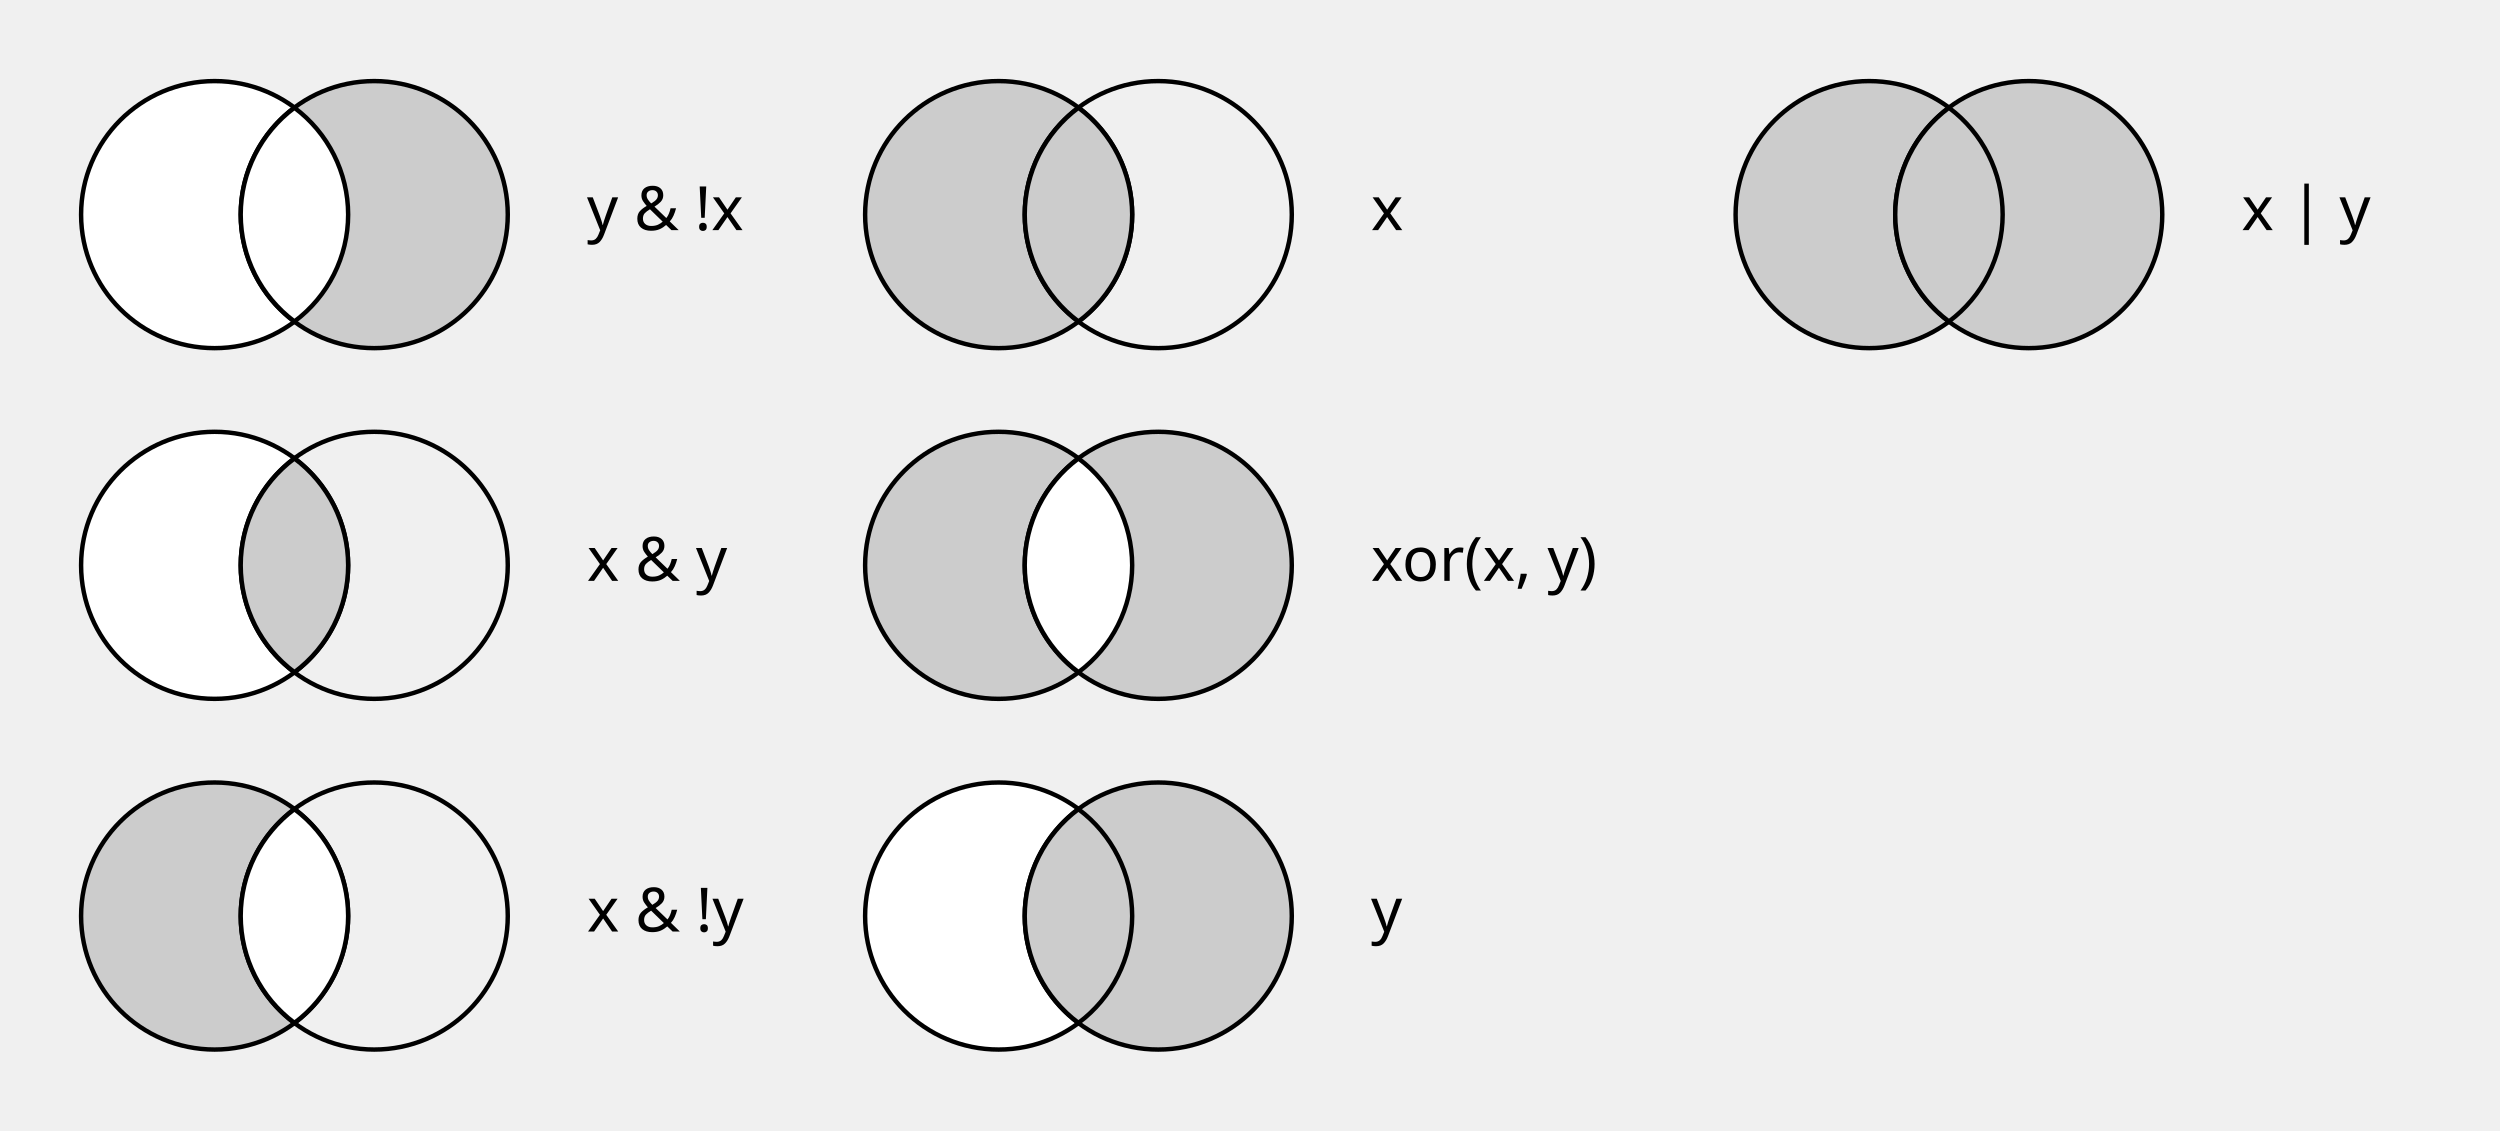
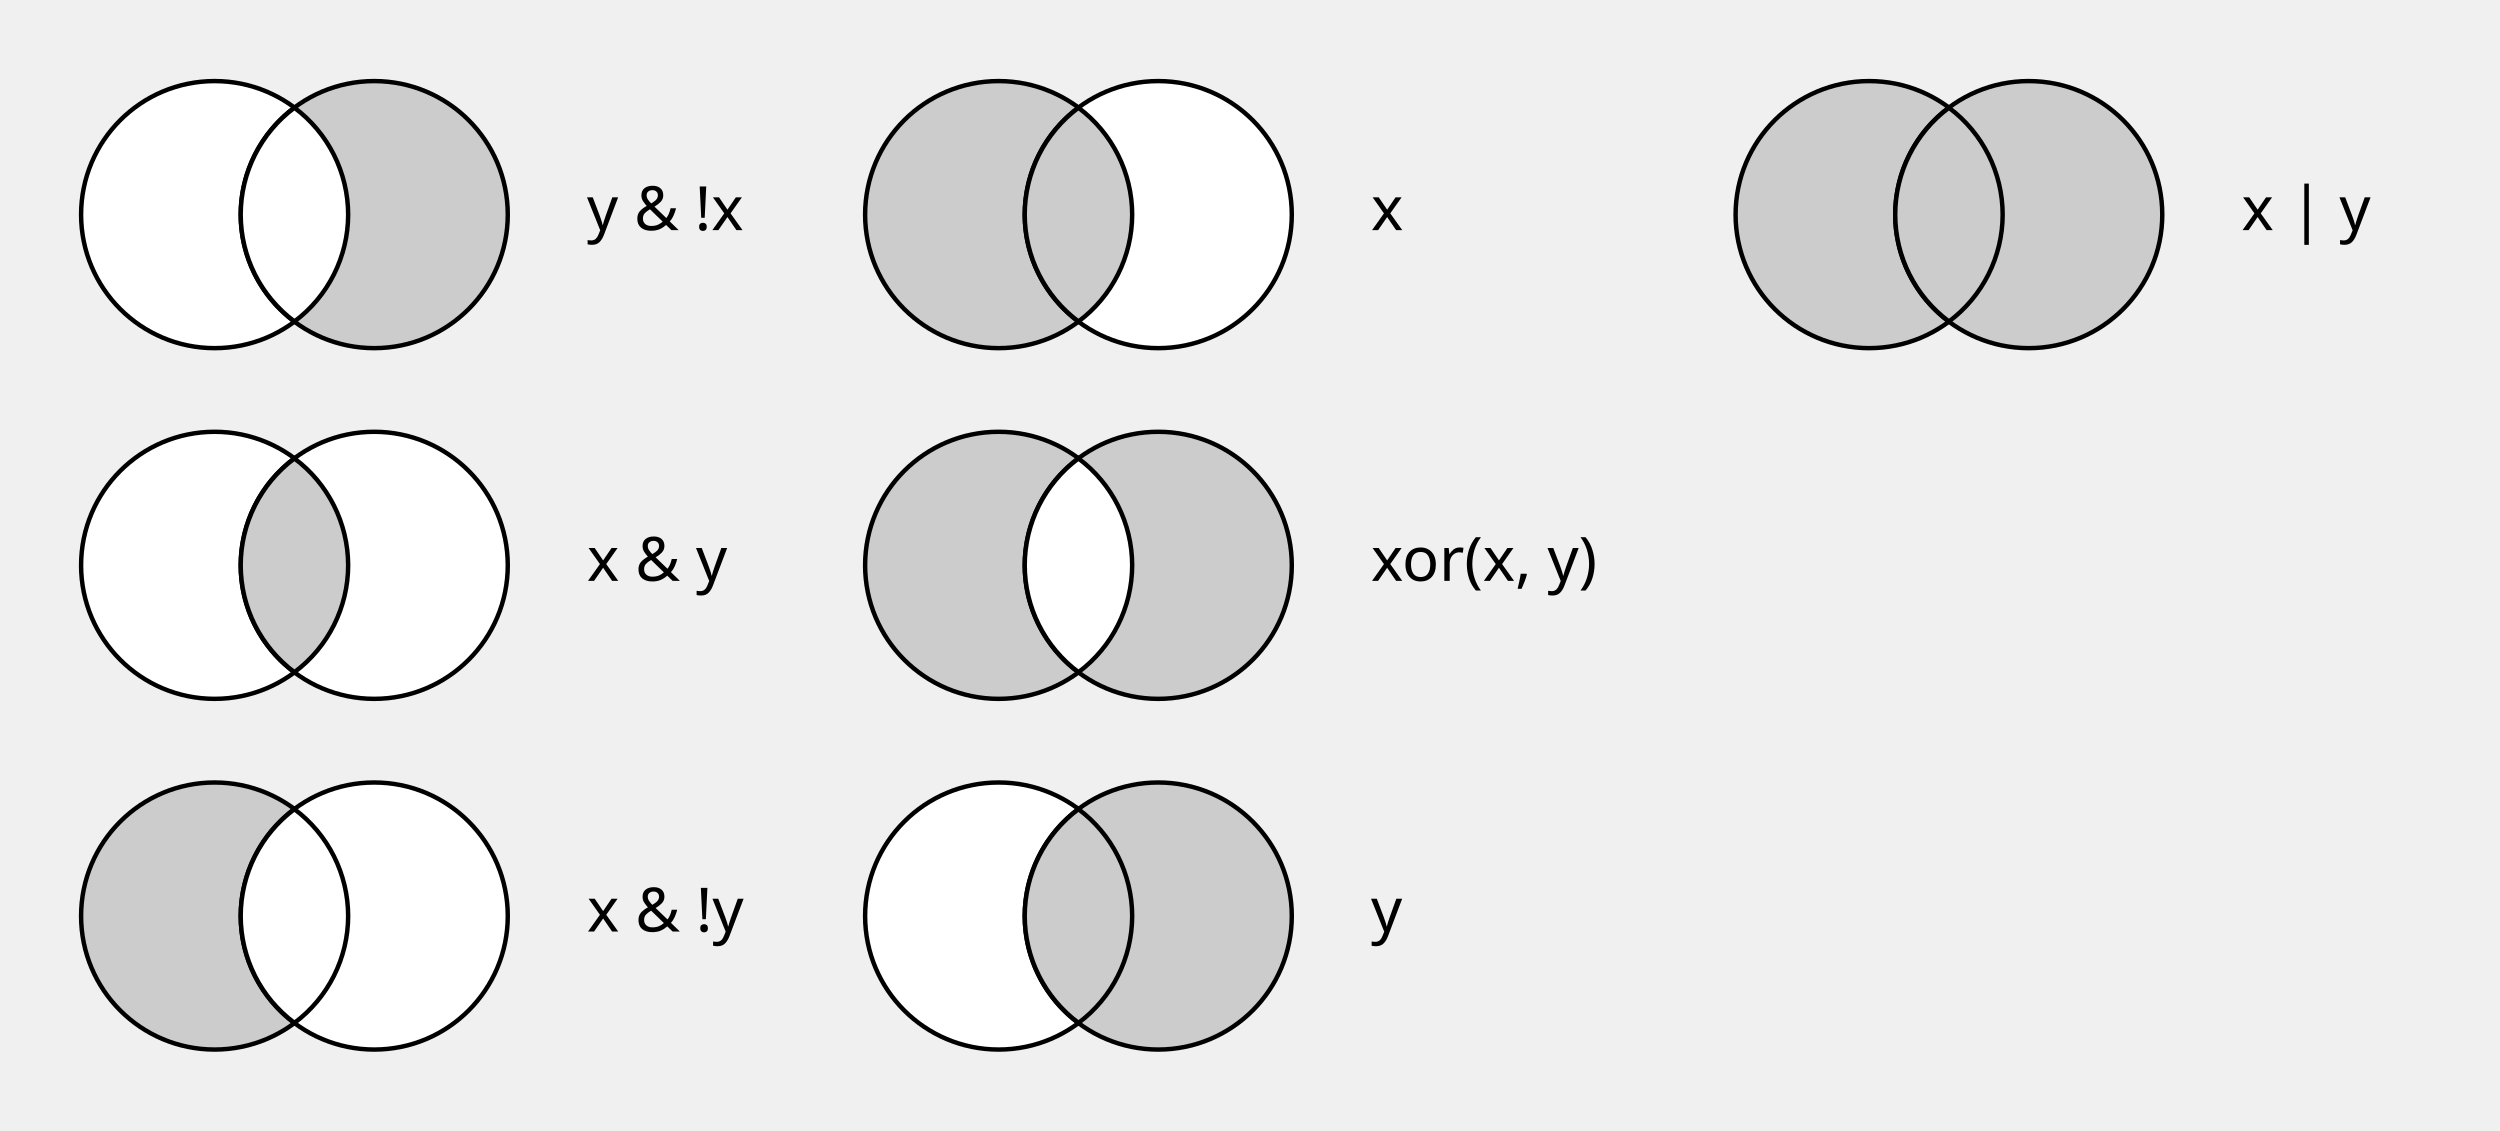
<svg xmlns="http://www.w3.org/2000/svg" width="158.514mm" height="71.689mm" viewBox="0 0 561.662 254.017" id="svg2" version="1.1">
  <defs id="defs4" />
  <g id="layer1" transform="translate(-19.66418,-109.9602)">
    <g id="g4413">
      <g id="g4242">
        <g id="g4310">
          <circle r="30" cy="158.177" cx="67.881" id="path3401" style="fill:#ffffff;fill-opacity:1;stroke:#000000;stroke-width:1;stroke-miterlimit:4;stroke-dasharray:none" />
          <circle style="fill:#cccccc;fill-opacity:1;stroke:#000000;stroke-width:1;stroke-miterlimit:4;stroke-dasharray:none" id="circle4203" cx="103.741" cy="158.177" r="30" />
          <text id="text4228" y="161.665" x="151.523" style="font-style:normal;font-weight:normal;line-height:0%;font-family:sans-serif;letter-spacing:0px;word-spacing:0px;fill:#000000;fill-opacity:1;stroke:none;stroke-width:1px;stroke-linecap:butt;stroke-linejoin:miter;stroke-opacity:1" xml:space="preserve">
            <tspan style="font-style:normal;font-variant:normal;font-weight:normal;font-stretch:normal;font-size:13.75px;line-height:1.25;font-family:'Fira Mono';-inkscape-font-specification:'Fira Mono'" y="161.665" x="151.523" id="tspan4230">y &amp; !x</tspan>
          </text>
          <path style="fill:#ffffff;fill-opacity:1;stroke:#000000;stroke-width:1;stroke-miterlimit:4;stroke-dasharray:none" d="M 85.807,134.166 A 30,30 0 0 0 73.74,158.176 30,30 0 0 0 85.814,182.186 30,30 0 0 0 97.881,158.176 30,30 0 0 0 85.807,134.166 Z" id="circle4531" />
        </g>
      </g>
      <g id="g4318">
        <path style="fill:#e6e6e6;fill-opacity:1;stroke:none;stroke-width:1;stroke-miterlimit:4;stroke-dasharray:none" d="M 82.785,257.236 C 71.987,245.888 71.843,228.407 82.457,217.221 l 3.178,-3.349 1.433,1.046 c 0.788,0.575 2.57,2.547 3.961,4.381 8.927,11.777 7.81,28.053 -2.634,38.367 l -2.681,2.648 z" id="path4278" />
        <circle r="30" cy="236.969" cx="67.881" id="circle4211" style="fill:#ffffff;fill-opacity:1;stroke:#000000;stroke-width:1;stroke-miterlimit:4;stroke-dasharray:none" />
-         <circle style="fill:none;fill-opacity:1;stroke:#000000;stroke-width:1;stroke-miterlimit:4;stroke-dasharray:none" id="circle4213" cx="103.741" cy="236.969" r="30" />
+         <circle style="fill:#ffffff;fill-opacity:1;stroke:#000000;stroke-width:1;stroke-miterlimit:4;stroke-dasharray:none" id="circle4213" cx="103.741" cy="236.969" r="30" />
        <text id="text4232" y="240.456" x="151.523" style="font-style:normal;font-weight:normal;line-height:0%;font-family:sans-serif;letter-spacing:0px;word-spacing:0px;fill:#000000;fill-opacity:1;stroke:none;stroke-width:1px;stroke-linecap:butt;stroke-linejoin:miter;stroke-opacity:1" xml:space="preserve">
          <tspan style="font-style:normal;font-variant:normal;font-weight:normal;font-stretch:normal;font-size:13.75px;line-height:1.25;font-family:'Fira Mono';-inkscape-font-specification:'Fira Mono'" y="240.456" x="151.523" id="tspan4234">x &amp; y</tspan>
        </text>
        <path style="fill:#cccccc;fill-opacity:1;stroke:#000000;stroke-width:1;stroke-miterlimit:4;stroke-dasharray:none" d="M 85.807,212.959 A 30,30 0 0 0 73.74,236.969 30,30 0 0 0 85.816,260.979 30,30 0 0 0 97.881,236.969 30,30 0 0 0 85.807,212.959 Z" id="circle4521" />
      </g>
      <g id="g4326">
        <circle style="fill:#cccccc;fill-opacity:1;stroke:#000000;stroke-width:1;stroke-miterlimit:4;stroke-dasharray:none" id="circle4224" cx="67.881" cy="315.76" r="30" />
-         <circle r="30" cy="315.76" cx="103.741" id="circle4226" style="fill:none;fill-opacity:1;stroke:#000000;stroke-width:1;stroke-miterlimit:4;stroke-dasharray:none" />
+         <circle r="30" cy="315.76" cx="103.741" id="circle4226" style="fill:#ffffff;fill-opacity:1;stroke:#000000;stroke-width:1;stroke-miterlimit:4;stroke-dasharray:none" />
        <text xml:space="preserve" style="font-style:normal;font-weight:normal;line-height:0%;font-family:sans-serif;letter-spacing:0px;word-spacing:0px;fill:#000000;fill-opacity:1;stroke:none;stroke-width:1px;stroke-linecap:butt;stroke-linejoin:miter;stroke-opacity:1" x="151.523" y="319.248" id="text4236">
          <tspan id="tspan4238" x="151.523" y="319.248" style="font-style:normal;font-variant:normal;font-weight:normal;font-stretch:normal;font-size:13.75px;line-height:1.25;font-family:'Fira Mono';-inkscape-font-specification:'Fira Mono'">x &amp; !y</tspan>
        </text>
        <path style="fill:#ffffff;fill-opacity:1;stroke:#000000;stroke-width:1;stroke-miterlimit:4;stroke-dasharray:none" d="M 85.807,291.75 A 30,30 0 0 0 73.74,315.76 30,30 0 0 0 85.814,339.77 30,30 0 0 0 97.881,315.76 30,30 0 0 0 85.807,291.75 Z" id="circle4516" />
      </g>
    </g>
    <g id="g4435" transform="translate(-18.31048)">
      <g transform="translate(194.4544)" id="g4333">
        <g id="g4335">
          <circle style="fill:#cccccc;fill-opacity:1;stroke:#000000;stroke-width:1;stroke-miterlimit:4;stroke-dasharray:none" id="circle4337" cx="67.881" cy="158.177" r="30" />
-           <circle r="30" cy="158.177" cx="103.741" id="circle4339" style="fill:none;fill-opacity:1;stroke:#000000;stroke-width:1;stroke-miterlimit:4;stroke-dasharray:none" />
+           <circle r="30" cy="158.177" cx="103.741" id="circle4339" style="fill:#ffffff;fill-opacity:1;stroke:#000000;stroke-width:1;stroke-miterlimit:4;stroke-dasharray:none" />
          <text xml:space="preserve" style="font-style:normal;font-weight:normal;line-height:0%;font-family:sans-serif;letter-spacing:0px;word-spacing:0px;fill:#000000;fill-opacity:1;stroke:none;stroke-width:1px;stroke-linecap:butt;stroke-linejoin:miter;stroke-opacity:1" x="151.523" y="161.665" id="text4341">
            <tspan id="tspan4343" x="151.523" y="161.665" style="font-style:normal;font-variant:normal;font-weight:normal;font-stretch:normal;font-size:13.75px;line-height:1.25;font-family:'Fira Mono';-inkscape-font-specification:'Fira Mono'">x</tspan>
          </text>
          <path style="fill:#cccccc;fill-opacity:1;stroke:#000000;stroke-width:1;stroke-miterlimit:4;stroke-dasharray:none" d="m 287.32,134.166 a 30,30 0 0 0 -12.066,24.01 30,30 0 0 0 12.074,24.01 30,30 0 0 0 12.066,-24.01 30,30 0 0 0 -12.074,-24.01 z" transform="translate(-201.5129)" id="circle4536" />
        </g>
      </g>
      <g transform="translate(194.4544)" id="g4347">
        <path id="path4349" d="M 82.785,257.236 C 71.987,245.888 71.843,228.407 82.457,217.221 l 3.178,-3.349 1.433,1.046 c 0.788,0.575 2.57,2.547 3.961,4.381 8.927,11.777 7.81,28.053 -2.634,38.367 l -2.681,2.648 z" style="fill:#e6e6e6;fill-opacity:1;stroke:none;stroke-width:1;stroke-miterlimit:4;stroke-dasharray:none" />
        <circle style="fill:#cccccc;fill-opacity:1;stroke:#000000;stroke-width:1;stroke-miterlimit:4;stroke-dasharray:none" id="circle4351" cx="67.881" cy="236.969" r="30" />
        <circle r="30" cy="236.969" cx="103.741" id="circle4353" style="fill:#cccccc;fill-opacity:1;stroke:#000000;stroke-width:1;stroke-miterlimit:4;stroke-dasharray:none" />
        <text xml:space="preserve" style="font-style:normal;font-weight:normal;line-height:0%;font-family:sans-serif;letter-spacing:0px;word-spacing:0px;fill:#000000;fill-opacity:1;stroke:none;stroke-width:1px;stroke-linecap:butt;stroke-linejoin:miter;stroke-opacity:1" x="151.523" y="240.456" id="text4355">
          <tspan id="tspan4357" x="151.523" y="240.456" style="font-style:normal;font-variant:normal;font-weight:normal;font-stretch:normal;font-size:13.75px;line-height:1.25;font-family:'Fira Mono';-inkscape-font-specification:'Fira Mono'">xor(x, y)</tspan>
        </text>
        <path style="fill:#ffffff;fill-opacity:1;stroke:#000000;stroke-width:1;stroke-miterlimit:4;stroke-dasharray:none" d="m 287.318,212.959 a 30,30 0 0 0 -12.064,24.01 30,30 0 0 0 12.074,24.01 30,30 0 0 0 12.066,-24.01 30,30 0 0 0 -12.076,-24.01 z" transform="translate(-201.5129)" id="circle4526" />
      </g>
      <g transform="translate(194.4544)" id="g4361">
        <circle r="30" cy="315.76" cx="67.881" id="circle4363" style="fill:#ffffff;fill-opacity:1;stroke:#000000;stroke-width:1;stroke-miterlimit:4;stroke-dasharray:none" />
        <circle style="fill:#cccccc;fill-opacity:1;stroke:#000000;stroke-width:1;stroke-miterlimit:4;stroke-dasharray:none" id="circle4365" cx="103.741" cy="315.76" r="30" />
        <text id="text4367" y="319.248" x="151.523" style="font-style:normal;font-weight:normal;line-height:0%;font-family:sans-serif;letter-spacing:0px;word-spacing:0px;fill:#000000;fill-opacity:1;stroke:none;stroke-width:1px;stroke-linecap:butt;stroke-linejoin:miter;stroke-opacity:1" xml:space="preserve">
          <tspan style="font-style:normal;font-variant:normal;font-weight:normal;font-stretch:normal;font-size:13.75px;line-height:1.25;font-family:'Fira Mono';-inkscape-font-specification:'Fira Mono'" y="319.248" x="151.523" id="tspan4369">y</tspan>
        </text>
        <path style="fill:#cccccc;fill-opacity:1;stroke:#000000;stroke-width:1;stroke-miterlimit:4;stroke-dasharray:none" d="m 287.318,291.75 a 30,30 0 0 0 -12.064,24.01 30,30 0 0 0 12.074,24.01 30,30 0 0 0 12.066,-24.01 A 30,30 0 0 0 287.318,291.75 Z" transform="translate(-201.5129)" id="circle4511" />
      </g>
    </g>
    <g id="g4457" transform="translate(-31.31476)">
      <g id="g4373" transform="translate(403.0258)">
        <g id="g4375">
          <circle r="30" cy="158.177" cx="67.881" id="circle4377" style="fill:#cccccc;fill-opacity:1;stroke:#000000;stroke-width:1;stroke-miterlimit:4;stroke-dasharray:none" />
          <circle style="fill:#cccccc;fill-opacity:1;stroke:#000000;stroke-width:1;stroke-miterlimit:4;stroke-dasharray:none" id="circle4379" cx="103.741" cy="158.177" r="30" />
          <text id="text4381" y="161.665" x="151.523" style="font-style:normal;font-weight:normal;line-height:0%;font-family:sans-serif;letter-spacing:0px;word-spacing:0px;fill:#000000;fill-opacity:1;stroke:none;stroke-width:1px;stroke-linecap:butt;stroke-linejoin:miter;stroke-opacity:1" xml:space="preserve">
            <tspan style="font-style:normal;font-variant:normal;font-weight:normal;font-stretch:normal;font-size:13.75px;line-height:1.25;font-family:'Fira Mono';-inkscape-font-specification:'Fira Mono'" y="161.665" x="151.523" id="tspan4383">x | y</tspan>
          </text>
          <path style="fill:#cccccc;fill-opacity:1;stroke:#000000;stroke-width:1;stroke-miterlimit:4;stroke-dasharray:none" d="m 488.834,134.166 a 30,30 0 0 0 -12.066,24.01 30,30 0 0 0 12.072,24.01 30,30 0 0 0 12.066,-24.01 30,30 0 0 0 -12.072,-24.01 z" transform="translate(-403.0258)" id="circle4541" />
        </g>
      </g>
    </g>
  </g>
</svg>
